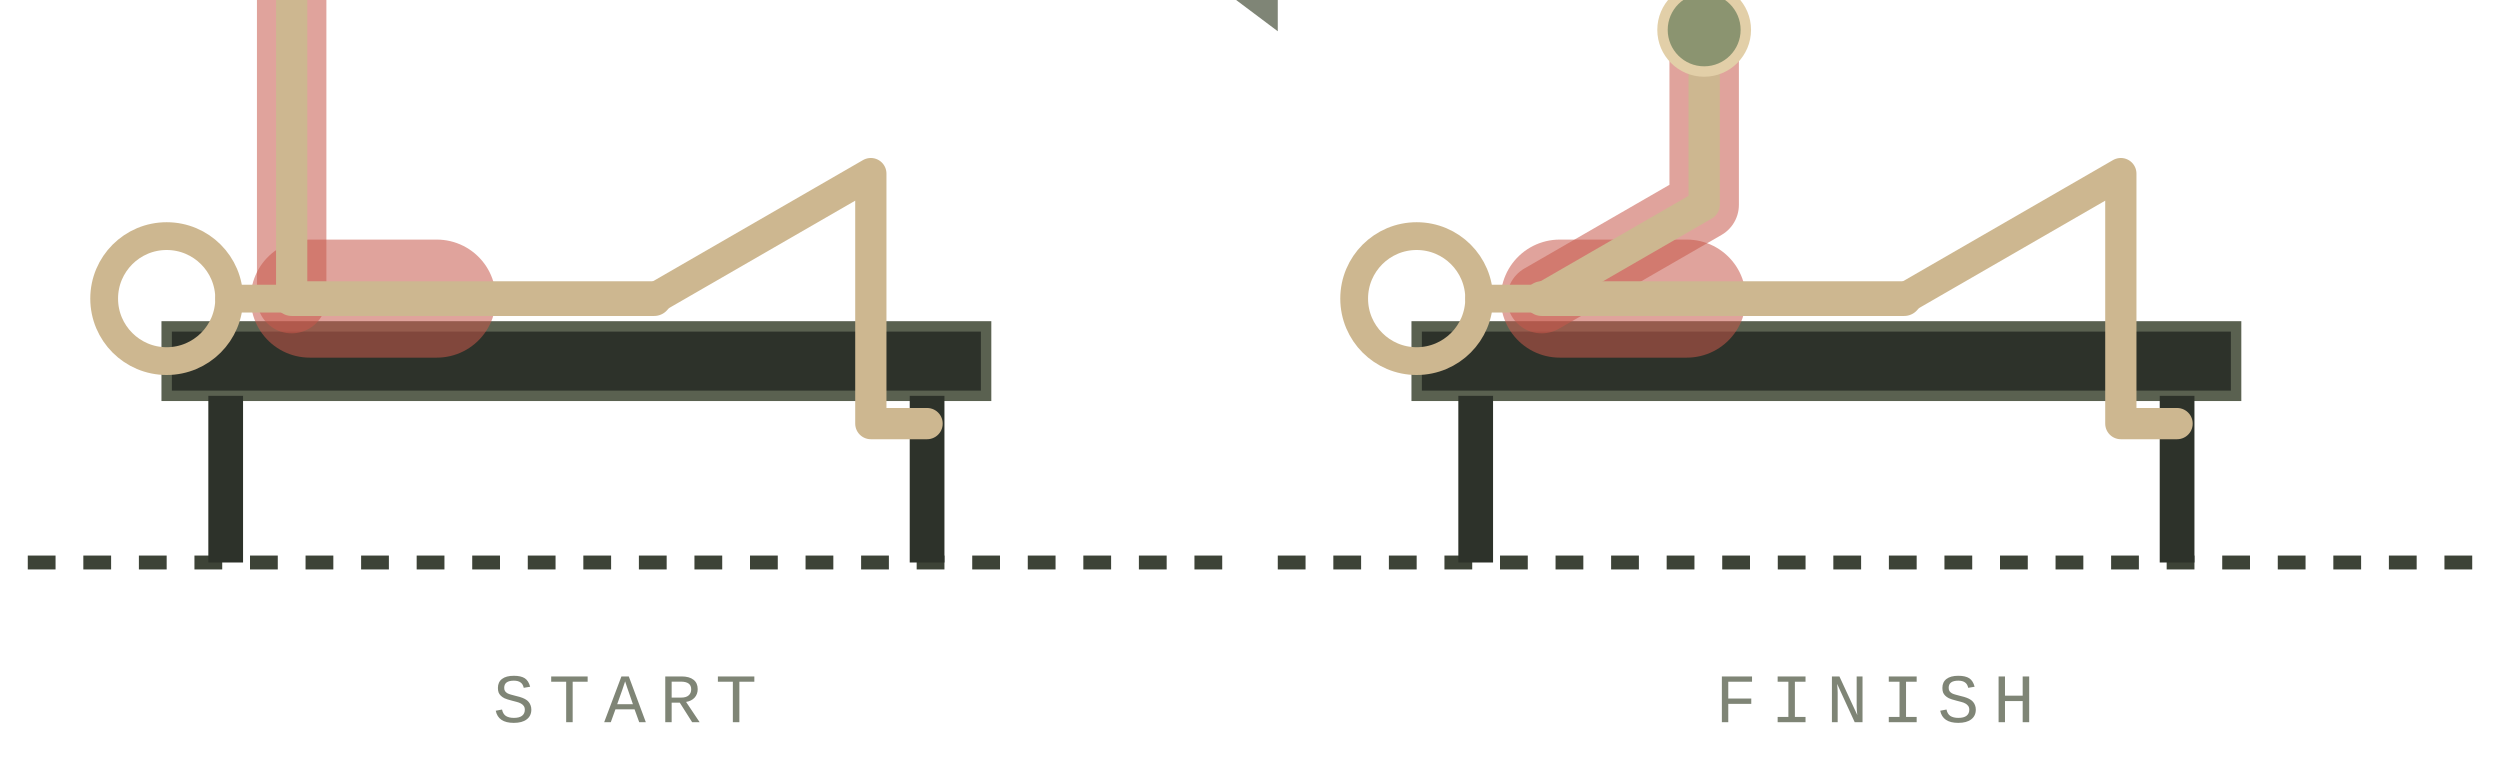
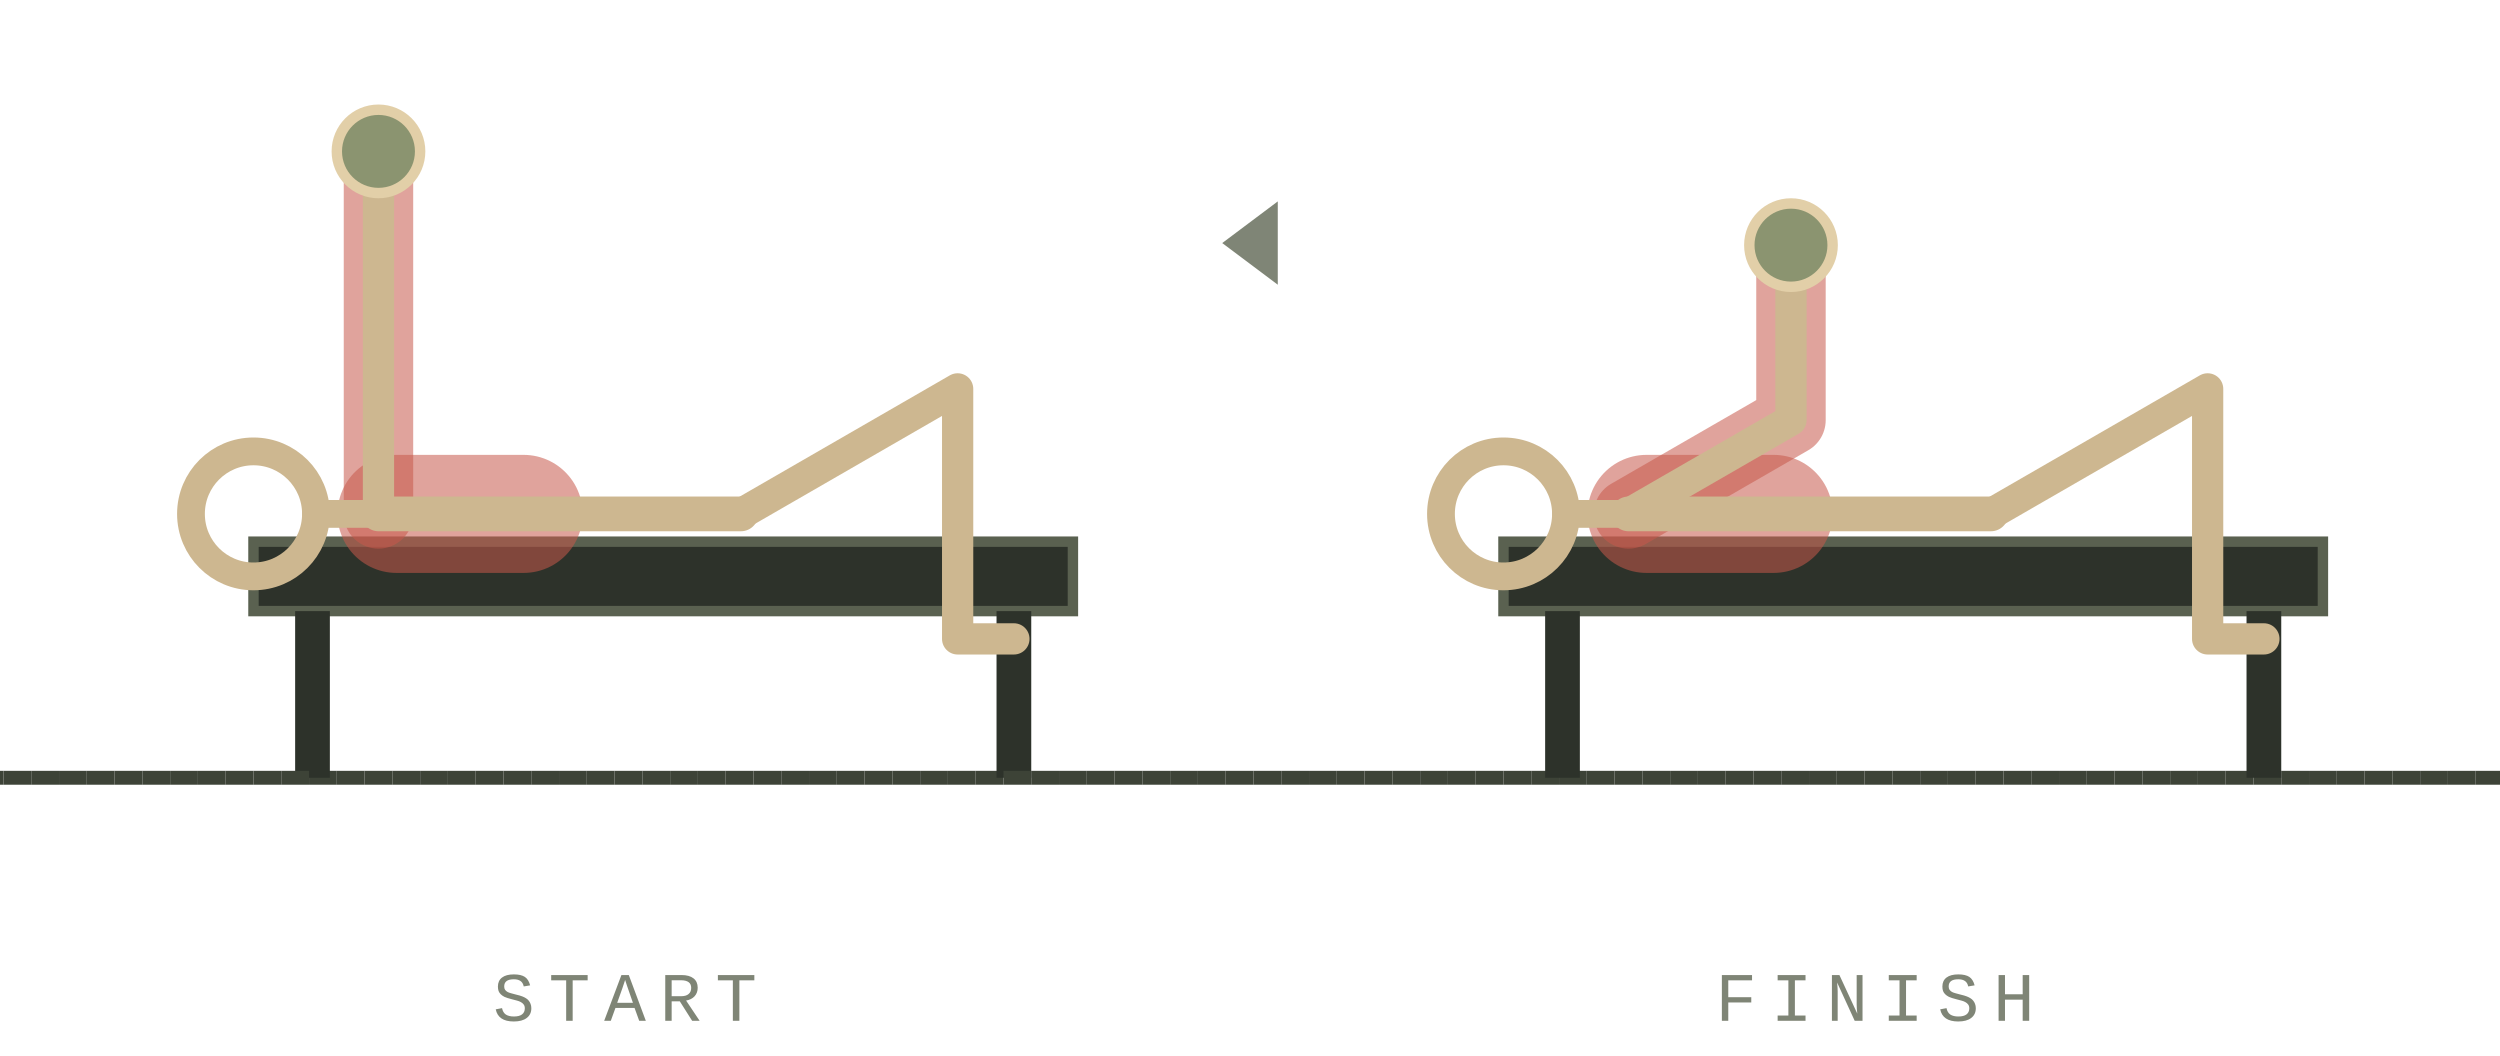
- <svg xmlns="http://www.w3.org/2000/svg" viewBox="0 105 360 110" role="img" aria-label="benchpress start and finish positions">
+ <svg xmlns="http://www.w3.org/2000/svg" viewBox="0 74 360 152" role="img" aria-label="benchpress start and finish positions">
  <g>
-     <line x1="4" y1="186" x2="176" y2="186" stroke="#3d4337" stroke-width="2" stroke-dasharray="4 4" />
-     <rect x="24" y="152" width="118" height="10" fill="#2d322a" stroke="#5a6150" stroke-width="1.5" />
-     <rect x="30" y="162" width="5" height="24" fill="#2d322a" />
-     <rect x="131" y="162" width="5" height="24" fill="#2d322a" />
-     <polyline points="44.6,148.0 62.9,148.0" fill="none" stroke="#c7584a" stroke-width="17" stroke-linecap="round" stroke-linejoin="round" opacity="0.55" />
-     <polyline points="42.0,148.0 42.0,121.0 42.0,95.8" fill="none" stroke="#c7584a" stroke-width="10" stroke-linecap="round" stroke-linejoin="round" opacity="0.55" />
-     <polyline points="94.2,148.0 42.0,148.0" fill="none" stroke="#cdb790" stroke-width="5" stroke-linecap="round" stroke-linejoin="round" opacity="1" />
-     <polyline points="42.0,148.0 33.0,148.0" fill="none" stroke="#cdb790" stroke-width="4" stroke-linecap="round" stroke-linejoin="round" opacity="1" />
-     <circle cx="24.0" cy="148.0" r="9.0" fill="none" stroke="#cdb790" stroke-width="4" />
-     <polyline points="94.2,148.0 125.4,130.0 125.4,166.0 133.5,166.0" fill="none" stroke="#cdb790" stroke-width="4.5" stroke-linecap="round" stroke-linejoin="round" opacity="1" />
-     <polyline points="42.0,148.0 42.0,121.0 42.0,95.8" fill="none" stroke="#cdb790" stroke-width="4.5" stroke-linecap="round" stroke-linejoin="round" opacity="1" />
-     <circle cx="42.0" cy="95.8" r="6" fill="#8b9470" stroke="#e2cfa8" stroke-width="1.5" />
-     <text x="90" y="209" text-anchor="middle" font-family="Consolas,'Courier New',monospace" font-size="10" letter-spacing="2" fill="#7f8576">START</text>
+     <g transform="translate(12.5 0.0) scale(1.0)">
+       <line x1="-400" y1="186" x2="580" y2="186" stroke="#3d4337" stroke-width="2" stroke-dasharray="4 4" />
+       <rect x="24" y="152" width="118" height="10" fill="#2d322a" stroke="#5a6150" stroke-width="1.5" />
+       <rect x="30" y="162" width="5" height="24" fill="#2d322a" />
+       <rect x="131" y="162" width="5" height="24" fill="#2d322a" />
+       <polyline points="44.6,148.0 62.9,148.0" fill="none" stroke="#c7584a" stroke-width="17" stroke-linecap="round" stroke-linejoin="round" opacity="0.55" />
+       <polyline points="42.0,148.0 42.0,121.0 42.0,95.8" fill="none" stroke="#c7584a" stroke-width="10" stroke-linecap="round" stroke-linejoin="round" opacity="0.55" />
+       <polyline points="94.2,148.0 42.0,148.0" fill="none" stroke="#cdb790" stroke-width="5" stroke-linecap="round" stroke-linejoin="round" opacity="1" />
+       <polyline points="42.0,148.0 33.0,148.0" fill="none" stroke="#cdb790" stroke-width="4" stroke-linecap="round" stroke-linejoin="round" opacity="1" />
+       <circle cx="24.0" cy="148.0" r="9.0" fill="none" stroke="#cdb790" stroke-width="4" />
+       <polyline points="94.2,148.0 125.4,130.0 125.4,166.0 133.5,166.0" fill="none" stroke="#cdb790" stroke-width="4.5" stroke-linecap="round" stroke-linejoin="round" opacity="1" />
+       <polyline points="42.0,148.0 42.0,121.0 42.0,95.8" fill="none" stroke="#cdb790" stroke-width="4.5" stroke-linecap="round" stroke-linejoin="round" opacity="1" />
+       <circle cx="42.0" cy="95.8" r="6" fill="#8b9470" stroke="#e2cfa8" stroke-width="1.5" />
+     </g>
+     <text x="90" y="221" text-anchor="middle" font-family="Consolas,'Courier New',monospace" font-size="10" letter-spacing="2" fill="#7f8576">START</text>
  </g>
  <g transform="translate(180,0)">
-     <line x1="4" y1="186" x2="176" y2="186" stroke="#3d4337" stroke-width="2" stroke-dasharray="4 4" />
-     <rect x="24" y="152" width="118" height="10" fill="#2d322a" stroke="#5a6150" stroke-width="1.5" />
-     <rect x="30" y="162" width="5" height="24" fill="#2d322a" />
-     <rect x="131" y="162" width="5" height="24" fill="#2d322a" />
-     <polyline points="44.6,148.0 62.9,148.0" fill="none" stroke="#c7584a" stroke-width="17" stroke-linecap="round" stroke-linejoin="round" opacity="0.55" />
-     <polyline points="42.0,148.0 65.4,134.5 65.4,109.3" fill="none" stroke="#c7584a" stroke-width="10" stroke-linecap="round" stroke-linejoin="round" opacity="0.55" />
-     <polyline points="94.2,148.0 42.0,148.0" fill="none" stroke="#cdb790" stroke-width="5" stroke-linecap="round" stroke-linejoin="round" opacity="1" />
-     <polyline points="42.0,148.0 33.0,148.0" fill="none" stroke="#cdb790" stroke-width="4" stroke-linecap="round" stroke-linejoin="round" opacity="1" />
-     <circle cx="24.0" cy="148.0" r="9.0" fill="none" stroke="#cdb790" stroke-width="4" />
-     <polyline points="94.2,148.0 125.4,130.0 125.4,166.0 133.5,166.0" fill="none" stroke="#cdb790" stroke-width="4.5" stroke-linecap="round" stroke-linejoin="round" opacity="1" />
-     <polyline points="42.0,148.0 65.4,134.5 65.4,109.3" fill="none" stroke="#cdb790" stroke-width="4.5" stroke-linecap="round" stroke-linejoin="round" opacity="1" />
-     <circle cx="65.4" cy="109.3" r="6" fill="#8b9470" stroke="#e2cfa8" stroke-width="1.5" />
-     <text x="90" y="209" text-anchor="middle" font-family="Consolas,'Courier New',monospace" font-size="10" letter-spacing="2" fill="#7f8576">FINISH</text>
+     <g transform="translate(12.5 0.0) scale(1.0)">
+       <line x1="-400" y1="186" x2="580" y2="186" stroke="#3d4337" stroke-width="2" stroke-dasharray="4 4" />
+       <rect x="24" y="152" width="118" height="10" fill="#2d322a" stroke="#5a6150" stroke-width="1.5" />
+       <rect x="30" y="162" width="5" height="24" fill="#2d322a" />
+       <rect x="131" y="162" width="5" height="24" fill="#2d322a" />
+       <polyline points="44.6,148.0 62.9,148.0" fill="none" stroke="#c7584a" stroke-width="17" stroke-linecap="round" stroke-linejoin="round" opacity="0.55" />
+       <polyline points="42.0,148.0 65.4,134.5 65.4,109.3" fill="none" stroke="#c7584a" stroke-width="10" stroke-linecap="round" stroke-linejoin="round" opacity="0.55" />
+       <polyline points="94.2,148.0 42.0,148.0" fill="none" stroke="#cdb790" stroke-width="5" stroke-linecap="round" stroke-linejoin="round" opacity="1" />
+       <polyline points="42.0,148.0 33.0,148.0" fill="none" stroke="#cdb790" stroke-width="4" stroke-linecap="round" stroke-linejoin="round" opacity="1" />
+       <circle cx="24.0" cy="148.0" r="9.0" fill="none" stroke="#cdb790" stroke-width="4" />
+       <polyline points="94.2,148.0 125.4,130.0 125.4,166.0 133.5,166.0" fill="none" stroke="#cdb790" stroke-width="4.5" stroke-linecap="round" stroke-linejoin="round" opacity="1" />
+       <polyline points="42.0,148.0 65.4,134.5 65.4,109.3" fill="none" stroke="#cdb790" stroke-width="4.5" stroke-linecap="round" stroke-linejoin="round" opacity="1" />
+       <circle cx="65.4" cy="109.3" r="6" fill="#8b9470" stroke="#e2cfa8" stroke-width="1.5" />
+     </g>
+     <text x="90" y="221" text-anchor="middle" font-family="Consolas,'Courier New',monospace" font-size="10" letter-spacing="2" fill="#7f8576">FINISH</text>
  </g>
-   <path d="M171 103.5 l8 -6 v12 z" fill="#7f8576" transform="translate(5,0)" />
+   <path d="M176 109 l8 -6 v12 z" fill="#7f8576" />
</svg>
